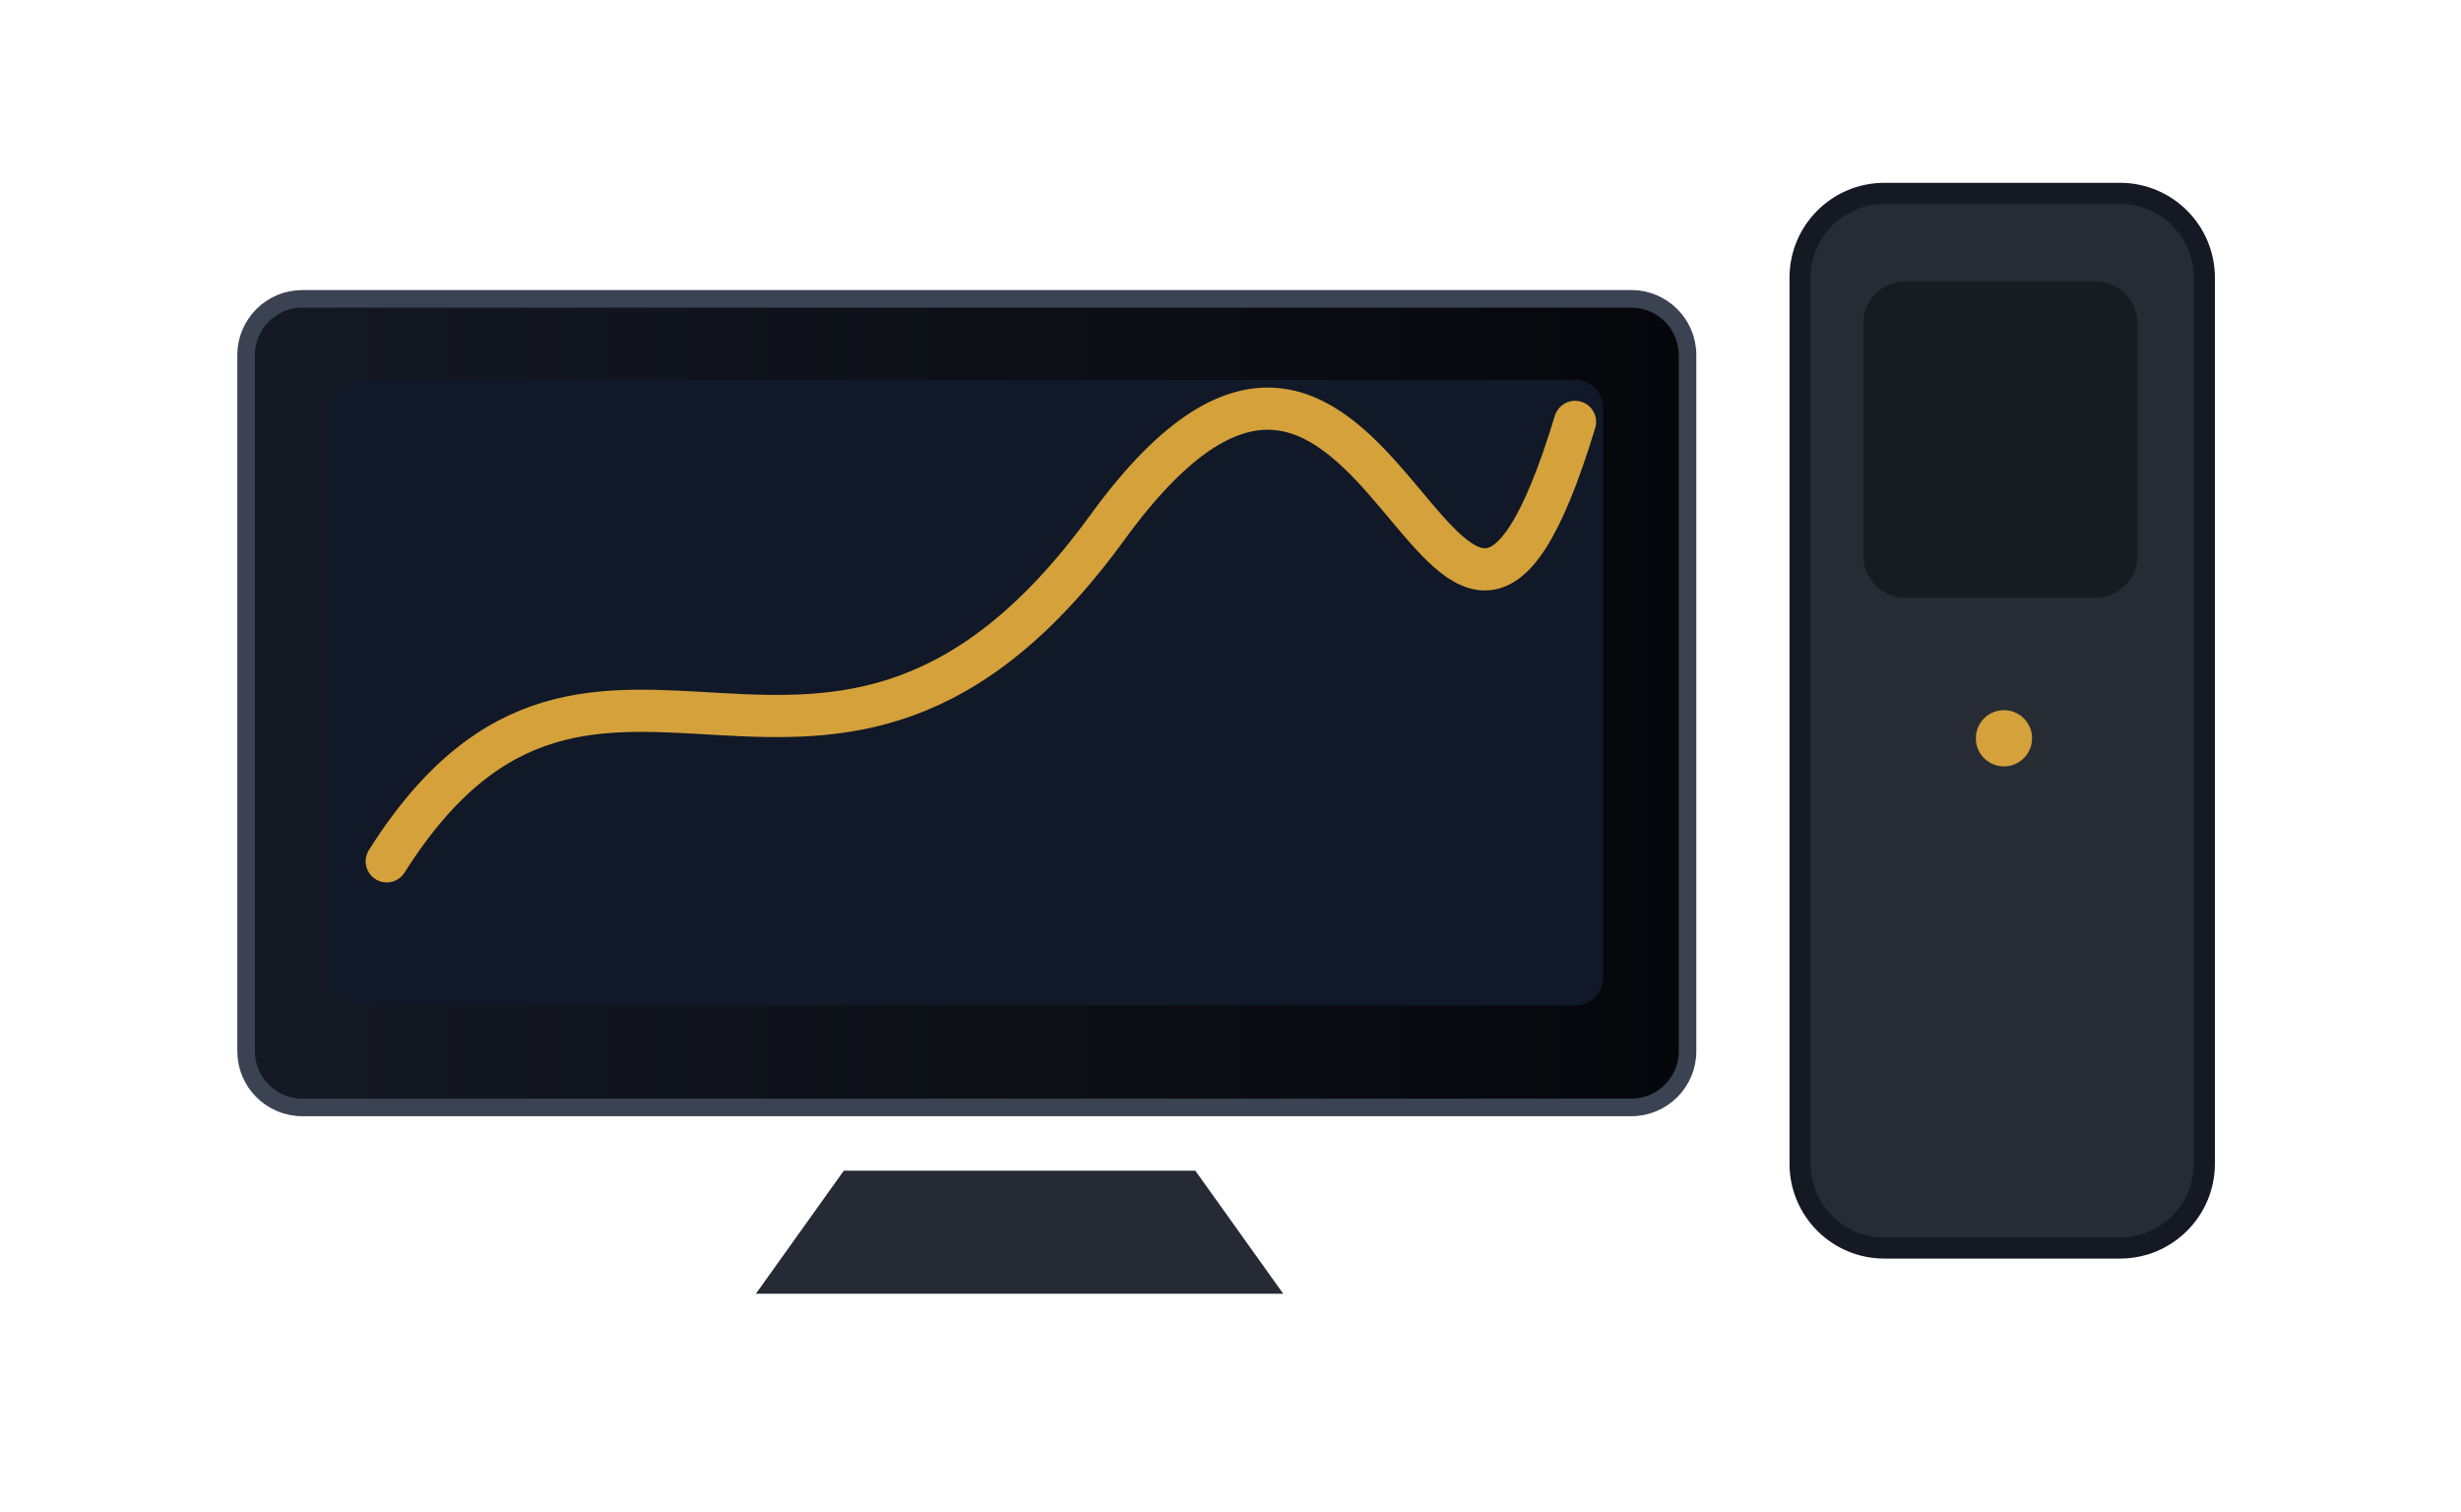
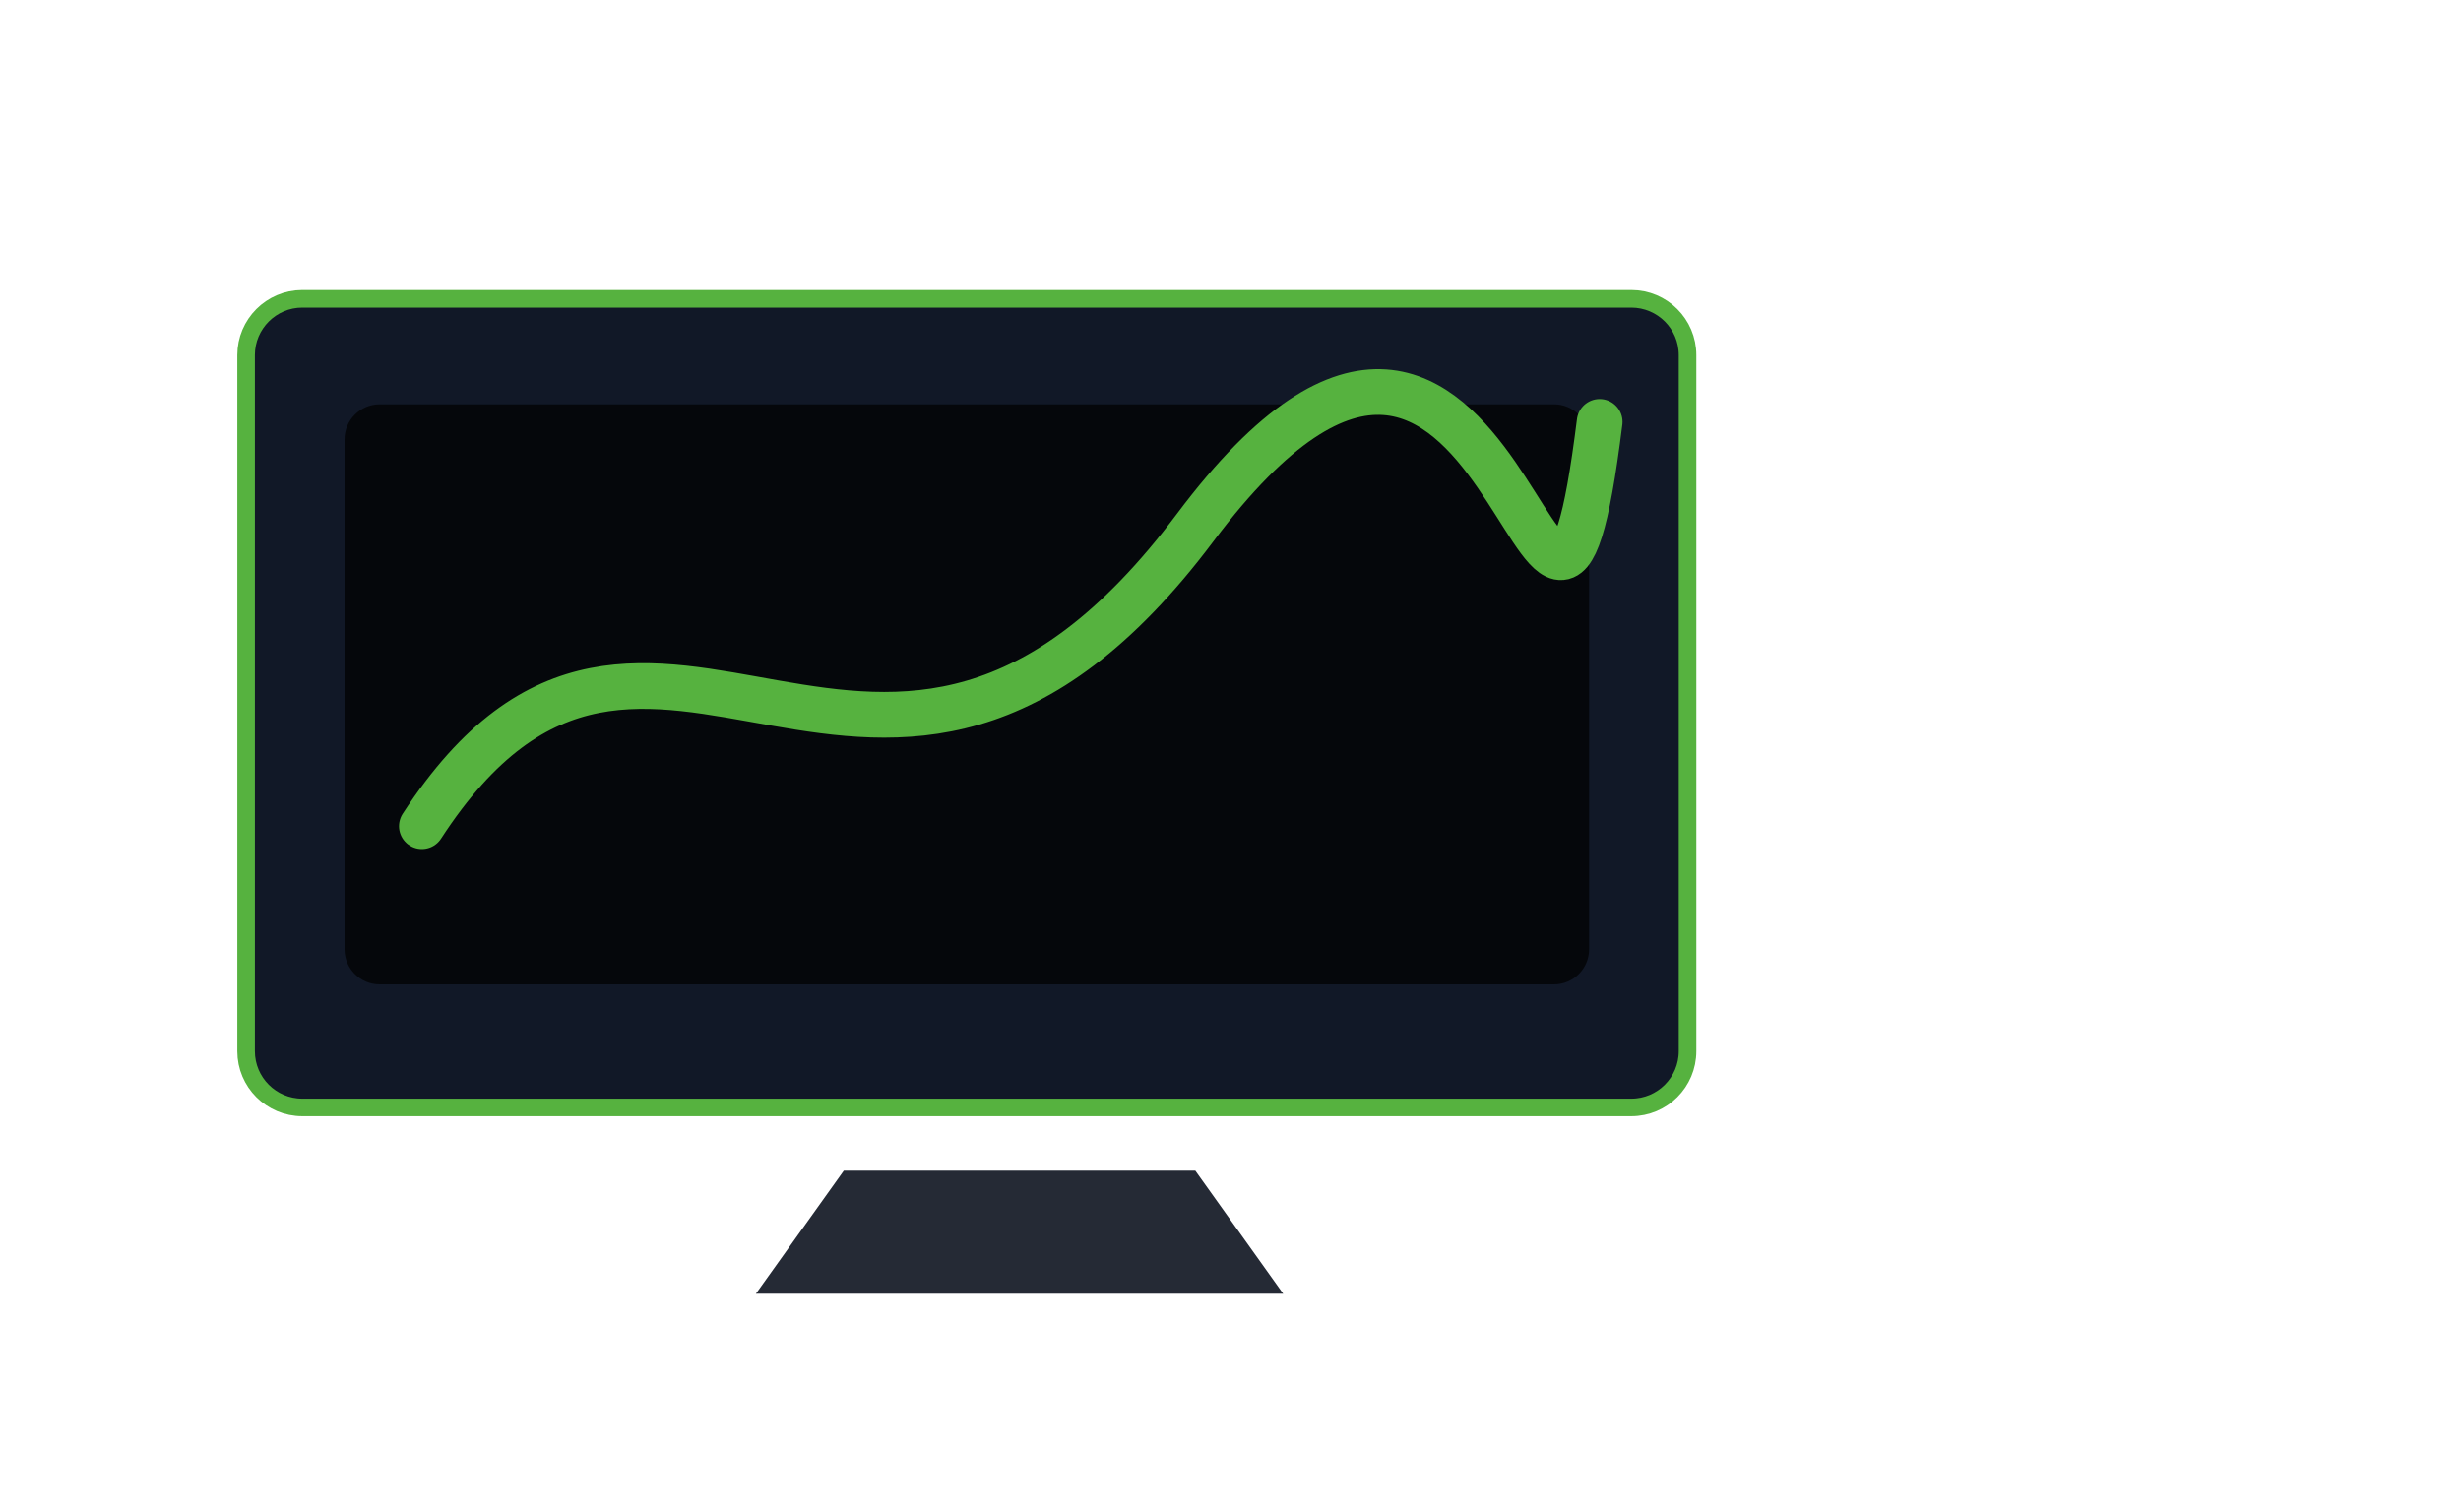
<svg xmlns="http://www.w3.org/2000/svg" viewBox="0 0 700 430">
-   <defs>
-     <linearGradient id="g" x1="0" x2="1">
-       <stop stop-color="#151923" />
-       <stop offset="1" stop-color="#05070b" />
-     </linearGradient>
-   </defs>
  <rect width="700" height="430" fill="none" />
-   <rect x="70" y="85" width="410" height="230" rx="16" fill="url(#g)" stroke="#3b4252" stroke-width="5" />
-   <rect x="94" y="108" width="362" height="178" rx="8" fill="#111827" />
-   <path d="M110 245 C170 150 235 260 315 150 S410 245 448 120" fill="none" stroke="#d4a13b" stroke-width="12" stroke-linecap="round" />
+   <rect x="70" y="85" width="410" height="230" rx="16" fill="#111827" stroke="#56b23f" stroke-width="5" />
+   <rect x="98" y="115" width="354" height="165" rx="10" fill="#05070b" />
+   <path d="M120 235 C185 135 250 270 340 150 S440 240 455 120" fill="none" stroke="#56b23f" stroke-width="13" stroke-linecap="round" />
  <path d="M240 333h100l25 35H215z" fill="#252a35" />
-   <rect x="512" y="55" width="115" height="300" rx="24" fill="#272b33" stroke="#151923" stroke-width="6" />
-   <rect x="530" y="80" width="78" height="90" rx="12" fill="#171b22" />
-   <circle cx="570" cy="210" r="8" fill="#d4a13b" />
</svg>
